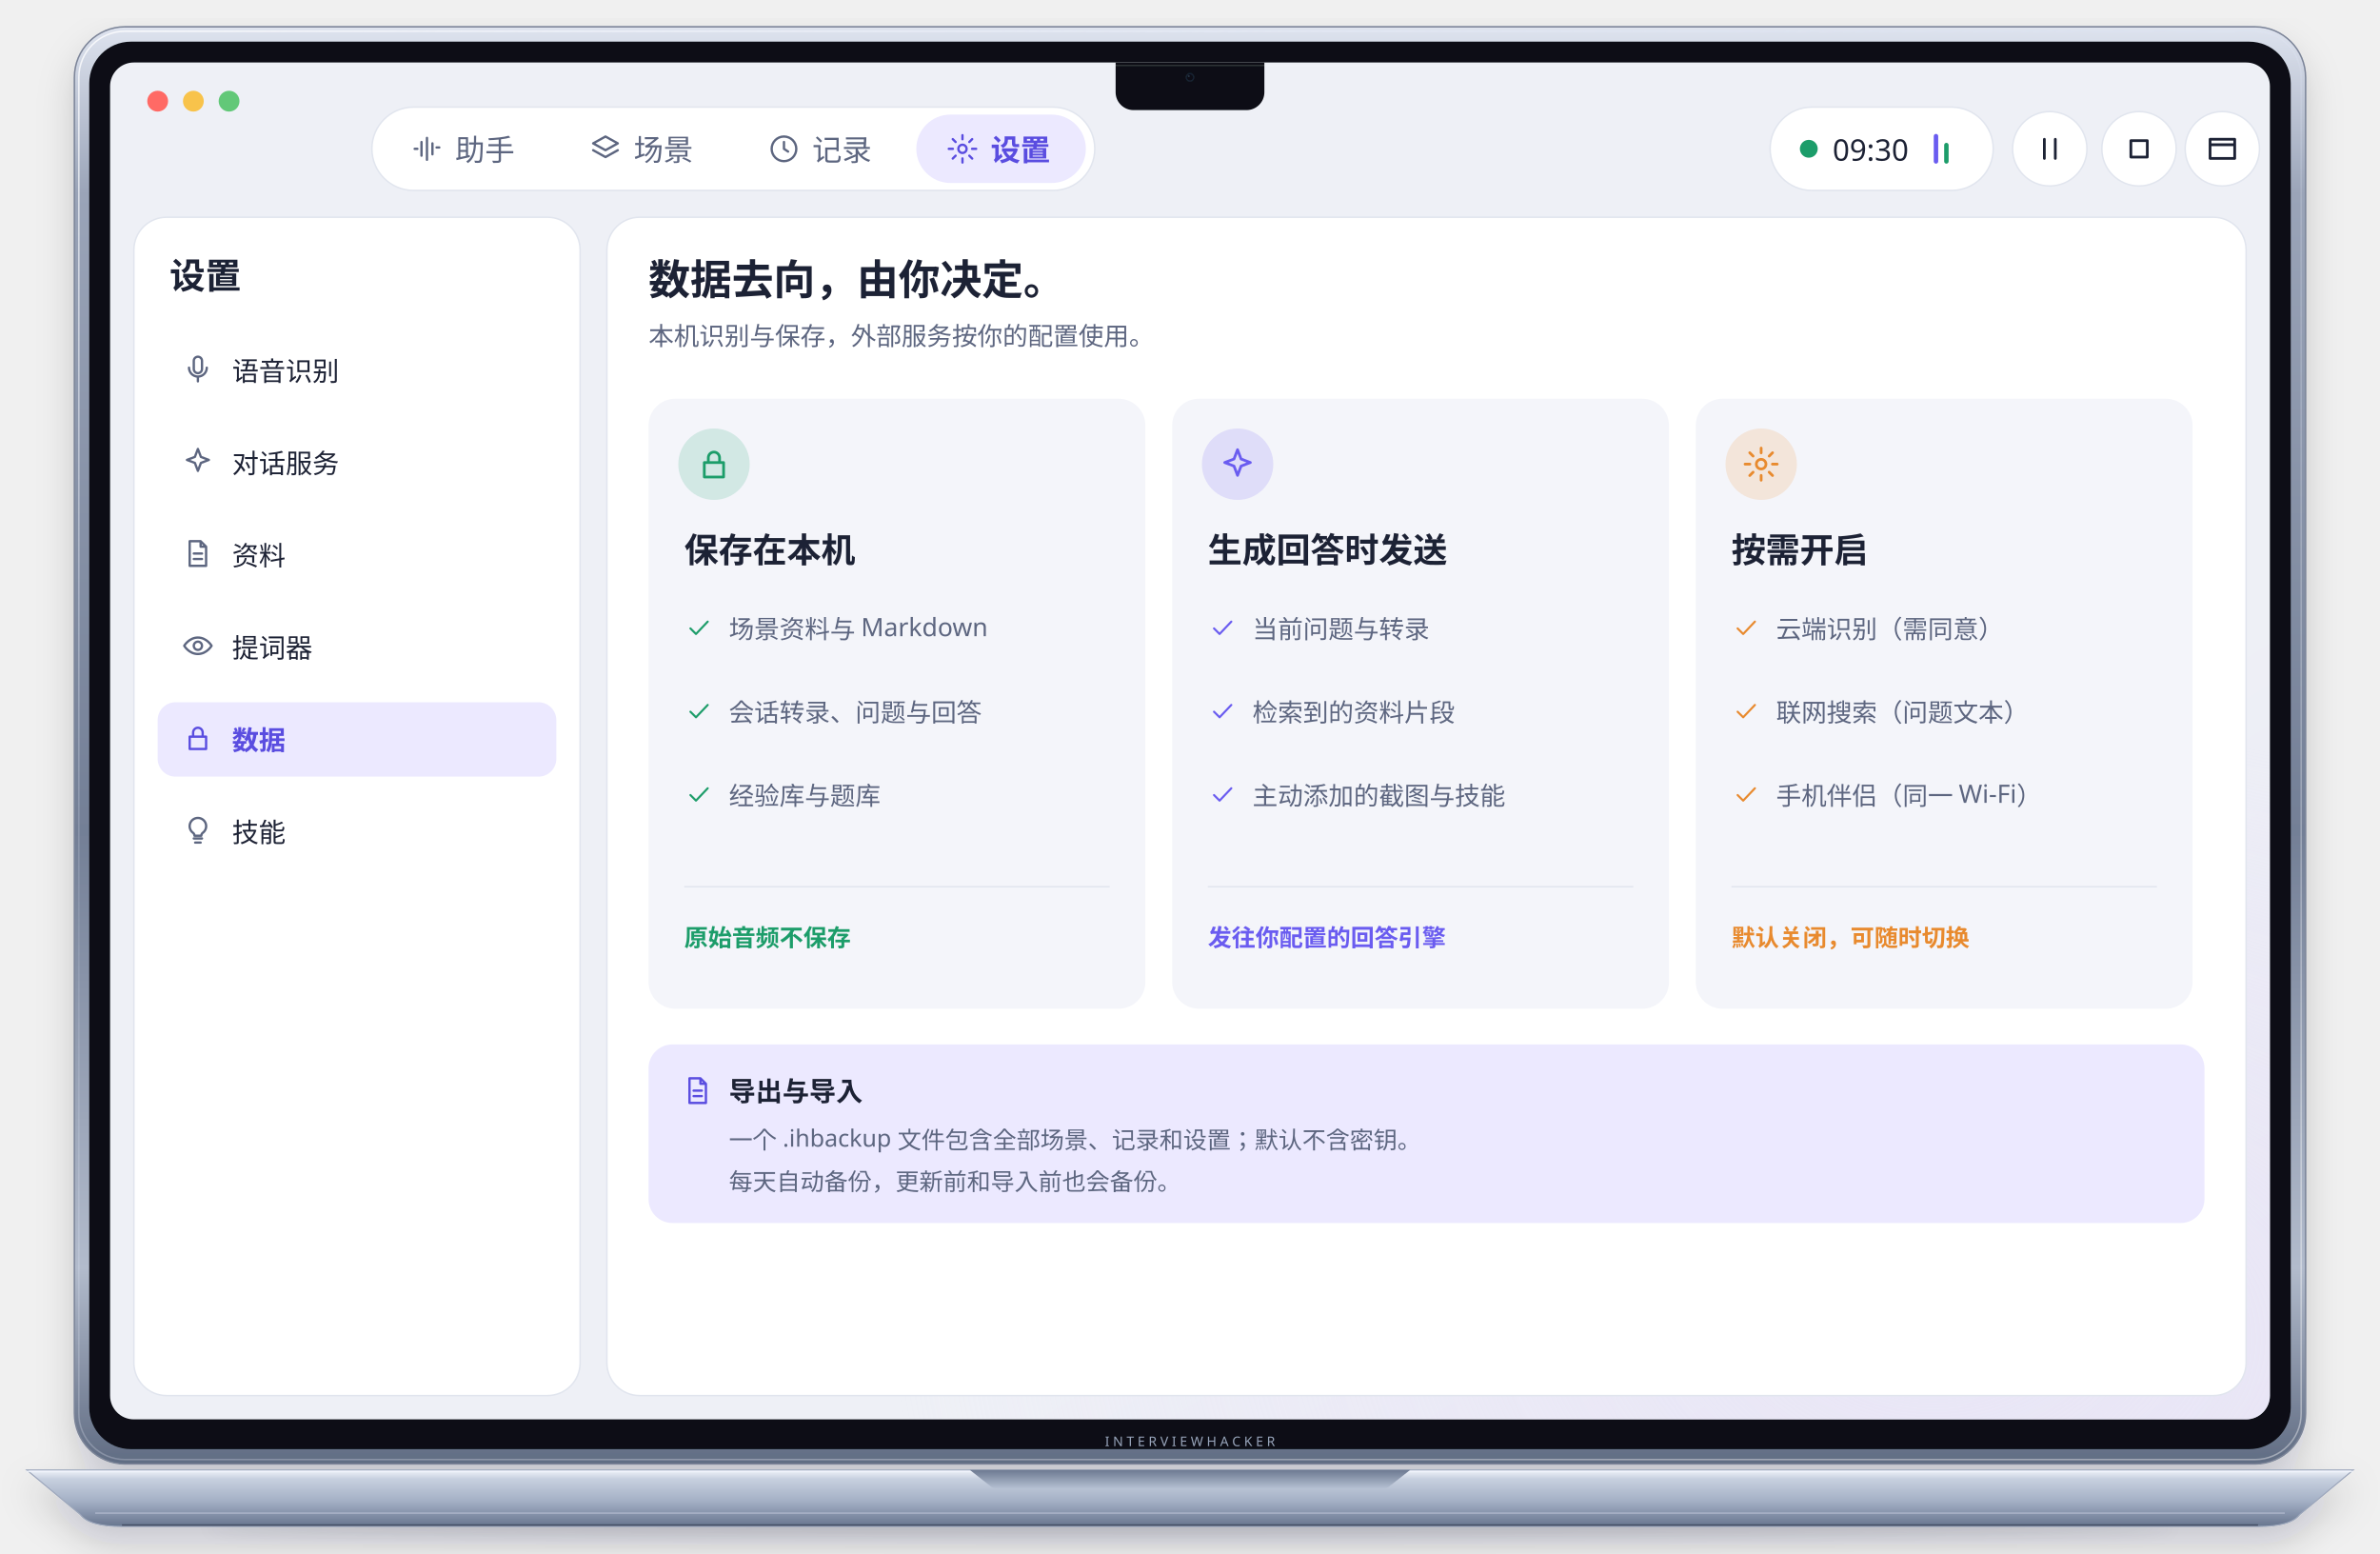
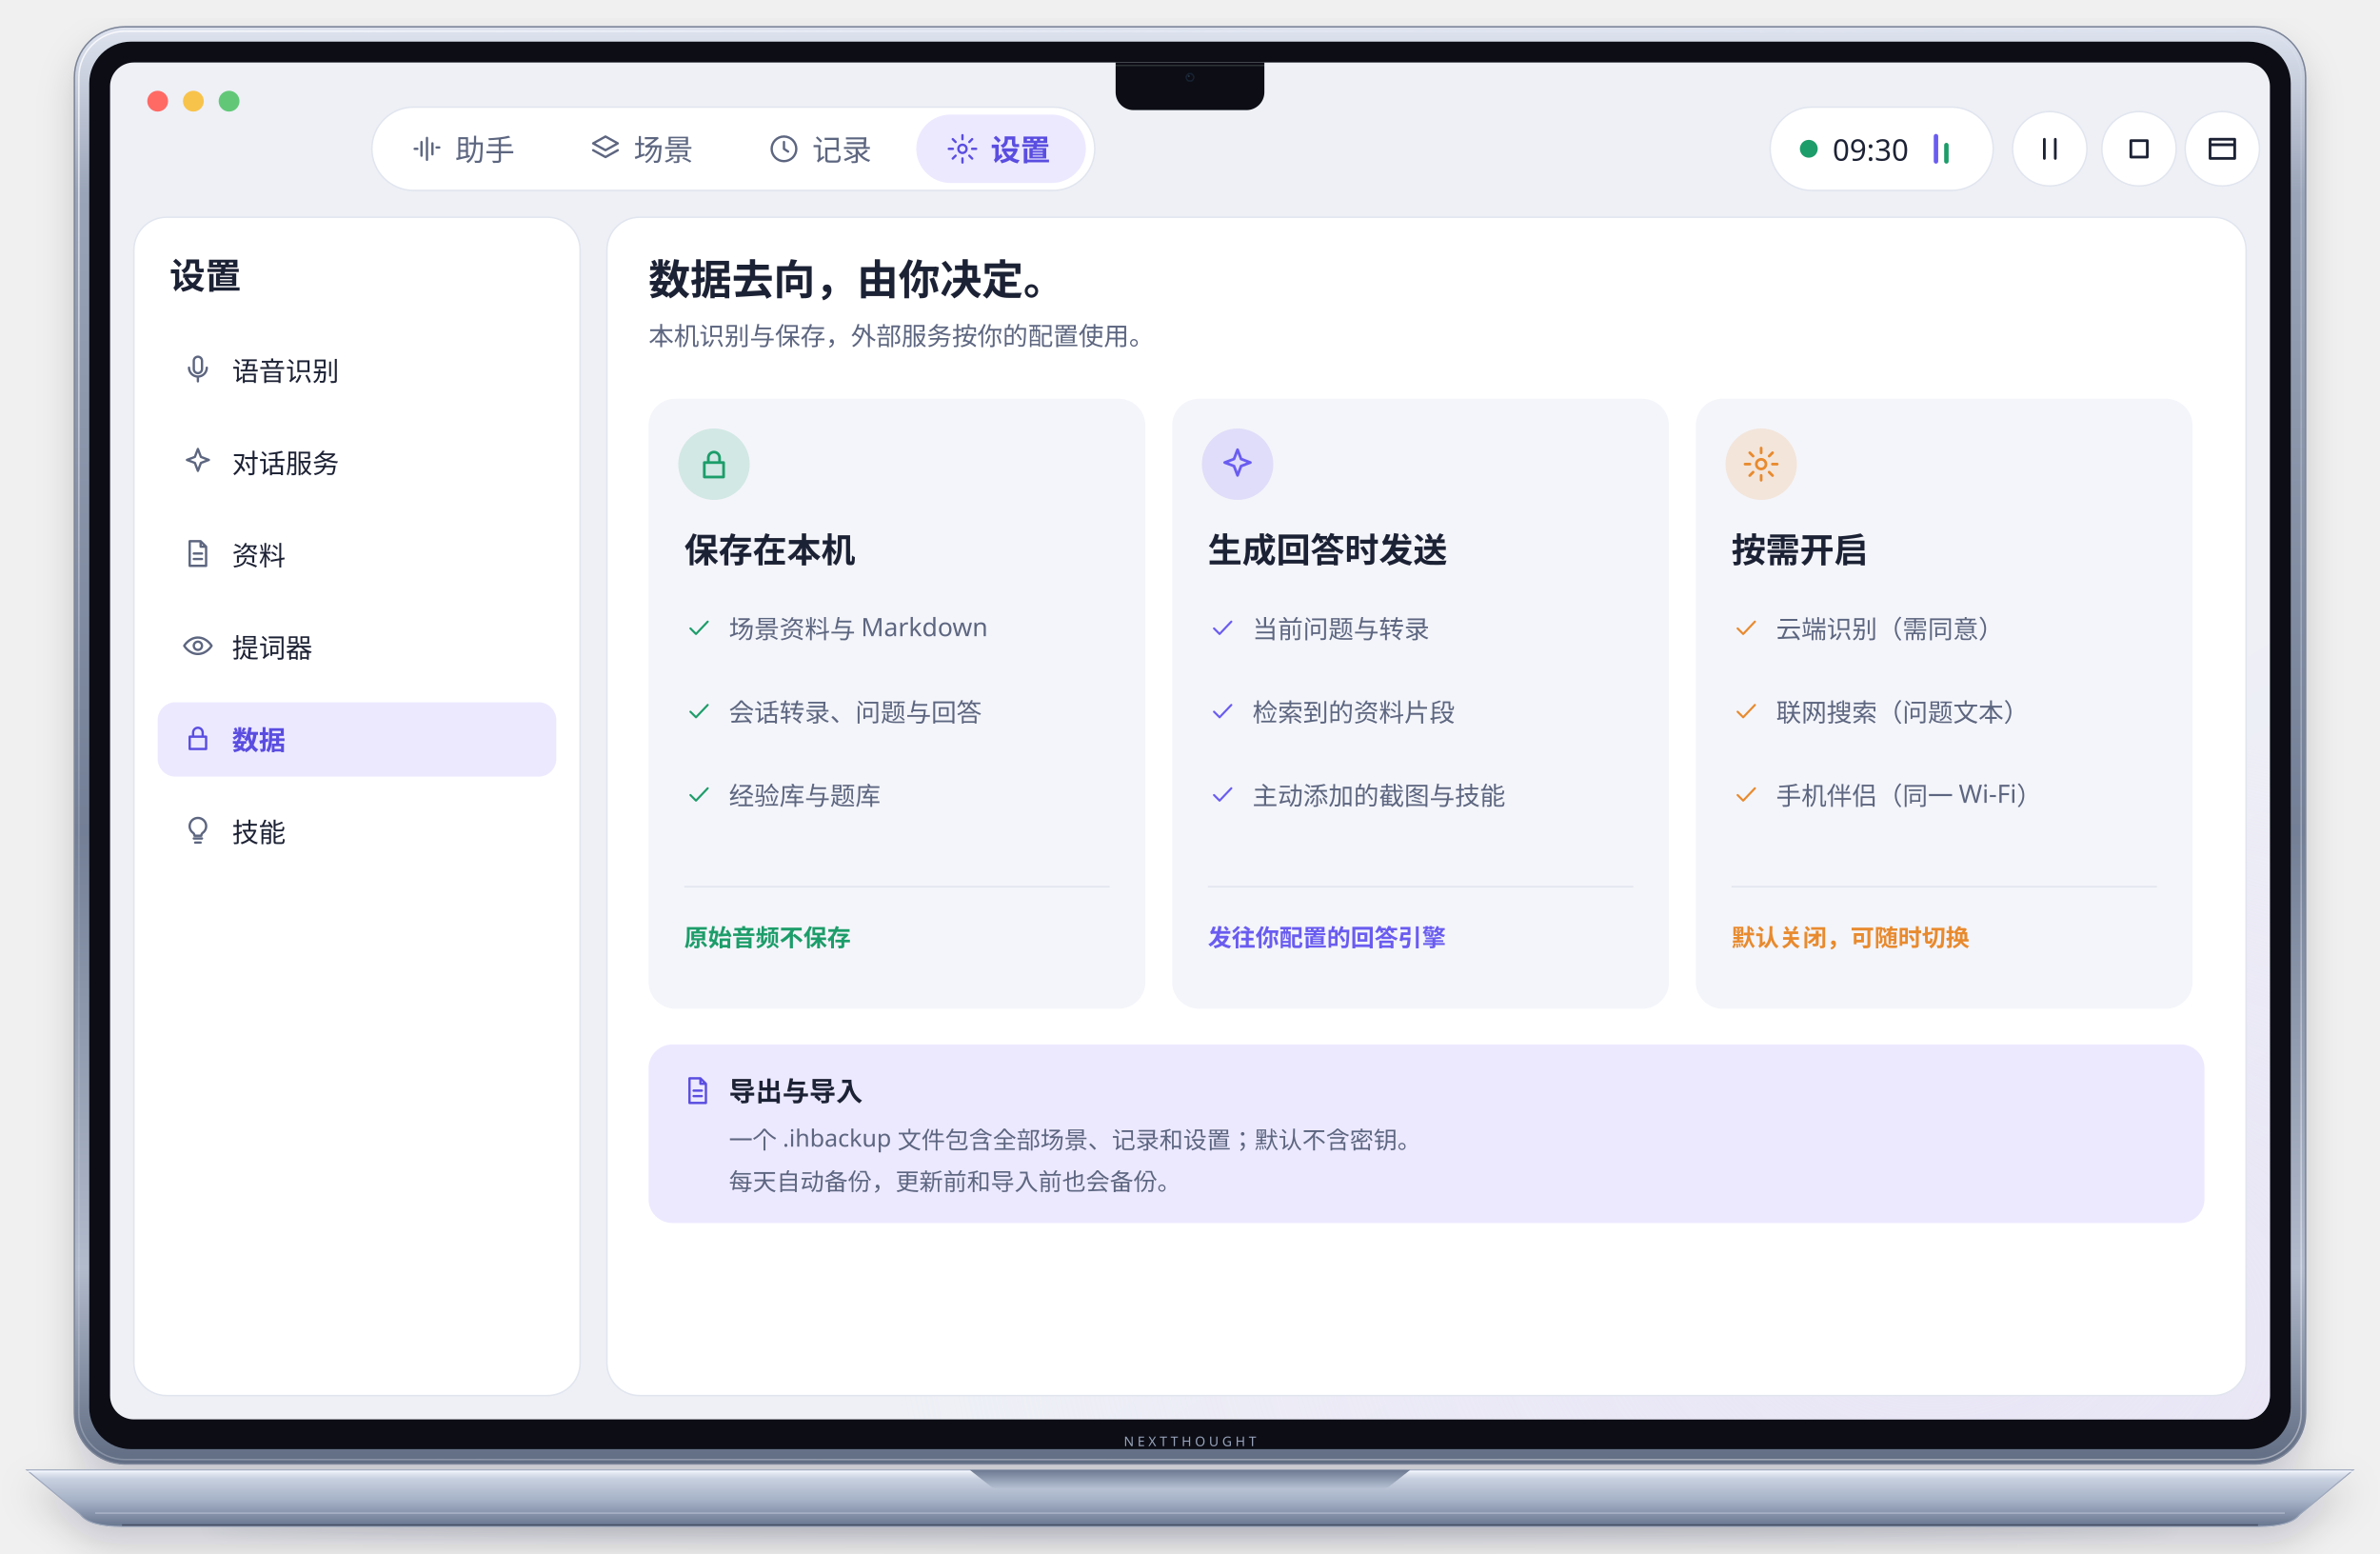
<svg xmlns="http://www.w3.org/2000/svg" width="1600" height="1044" viewBox="0 0 1600 1044" fill="none">
  <defs>
    <linearGradient id="accent" x1="0" y1="0" x2="1" y2="1">
      <stop stop-color="#7265ed" />
      <stop offset="1" stop-color="#9769ee" />
    </linearGradient>
    <linearGradient id="canvas" x1="0" y1="0" x2="1" y2="1">
      <stop stop-color="#eef0f6" />
      <stop offset=".7" stop-color="#eef0f6" />
      <stop offset="1" stop-color="#e9e6f6" />
    </linearGradient>
    <radialGradient id="corner-glow">
      <stop stop-color="#e9e6f6" stop-opacity=".85" />
      <stop offset="1" stop-color="#e9e6f6" stop-opacity="0" />
    </radialGradient>
    <linearGradient id="room" x1="0" y1="0" x2="1" y2="1">
      <stop stop-color="#3a4258" />
      <stop offset="1" stop-color="#1f2434" />
    </linearGradient>
    <linearGradient id="metal" x1="0" y1="0" x2="0" y2="1">
      <stop stop-color="#e1e6f1" />
      <stop offset=".12" stop-color="#9aa4b8" />
      <stop offset=".56" stop-color="#737f96" />
      <stop offset=".86" stop-color="#b2bbcc" />
      <stop offset="1" stop-color="#5d6980" />
    </linearGradient>
    <linearGradient id="rim-light" x1="0" y1="0" x2=".7" y2="1">
      <stop stop-color="#fff" stop-opacity=".8" />
      <stop offset=".42" stop-color="#e0e8fb" stop-opacity=".14" />
      <stop offset="1" stop-color="#fff" stop-opacity=".4" />
    </linearGradient>
    <linearGradient id="base" x1="0" y1="0" x2="0" y2="1">
      <stop stop-color="#f0f3fa" />
      <stop offset=".16" stop-color="#c7d0df" />
      <stop offset=".55" stop-color="#a4b0c5" />
      <stop offset="1" stop-color="#67758f" />
    </linearGradient>
    <linearGradient id="notch" x1="0" y1="0" x2="0" y2="1">
      <stop stop-color="#6c7991" />
      <stop offset="1" stop-color="#b8c3d5" />
    </linearGradient>
    <clipPath id="display">
      <rect x="74" y="42" width="1452" height="912" rx="16" />
    </clipPath>
    <filter id="device-shadow" x="-8%" y="-6%" width="116%" height="126%">
      <feDropShadow dx="0" dy="12" stdDeviation="12" flood-color="#0d1426" flood-opacity=".17" />
    </filter>
    <filter id="contact-shadow" x="-10%" y="-100%" width="120%" height="300%">
      <feGaussianBlur stdDeviation="6" />
    </filter>
    <filter id="card-shadow" x="-20%" y="-20%" width="140%" height="160%">
      <feDropShadow dx="0" dy="18" stdDeviation="20" flood-color="#05070d" flood-opacity=".45" />
    </filter>
    <filter id="phone-shadow" x="-20%" y="-10%" width="140%" height="130%">
      <feDropShadow dx="0" dy="12" stdDeviation="10" flood-color="#0d1426" flood-opacity=".18" />
    </filter>
  </defs>
  <g font-family="'HarmonyOS Sans SC','PingFang SC','Microsoft YaHei',sans-serif" text-rendering="geometricPrecision">
    <ellipse cx="800" cy="1026" rx="660" ry="6" fill="#101626" opacity=".16" filter="url(#contact-shadow)" />
    <g filter="url(#device-shadow)">
      <rect x="50" y="18" width="1500" height="966" rx="34" fill="url(#metal)" stroke="#7b8498" />
      <rect x="53" y="21" width="1494" height="960" rx="31" fill="none" stroke="url(#rim-light)" />
      <rect x="60" y="28" width="1480" height="946" rx="28" fill="#0c0f16" stroke="none" />
      <g clip-path="url(#display)">
        <rect x="74" y="42" width="1452" height="912" rx="16" fill="url(#canvas)" stroke="none" />
        <ellipse cx="1300" cy="900" rx="700" ry="420" fill="url(#corner-glow)" />
        <circle cx="106" cy="68" r="7" fill="#ff6a65" />
        <circle cx="130" cy="68" r="7" fill="#f8c34b" />
        <circle cx="154" cy="68" r="7" fill="#62c878" />
        <rect x="250" y="72" width="486" height="56" rx="28" fill="#ffffff" stroke="#e1e5ee" />
        <g transform="translate(276 89) scale(0.92)" fill="none" stroke="#5d6680" stroke-width="1.7" stroke-linecap="round" stroke-linejoin="round">
          <path d="M3 12h2m3-5v10m4-13v16m4-12v8m3-5h2" />
        </g>
        <text x="306" y="108" font-size="20" font-weight="500" fill="#5d6680">助手</text>
        <g transform="translate(396 89) scale(0.92)" fill="none" stroke="#5d6680" stroke-width="1.7" stroke-linecap="round" stroke-linejoin="round">
          <path d="m12 3 9 5-9 5-9-5zM3 13l9 5 9-5" />
        </g>
        <text x="426" y="108" font-size="20" font-weight="500" fill="#5d6680">场景</text>
        <g transform="translate(516 89) scale(0.92)" fill="none" stroke="#5d6680" stroke-width="1.7" stroke-linecap="round" stroke-linejoin="round">
          <path d="M12 7v5l3 2M21 12a9 9 0 1 1-18 0 9 9 0 0 1 18 0" />
        </g>
        <text x="546" y="108" font-size="20" font-weight="500" fill="#5d6680">记录</text>
        <rect x="616" y="77" width="114" height="46" rx="23" fill="#ece9ff" stroke="none" />
        <g transform="translate(636 89) scale(0.92)" fill="none" stroke="#5a4de0" stroke-width="1.7" stroke-linecap="round" stroke-linejoin="round">
          <path d="M12 9a3 3 0 1 0 0 6 3 3 0 0 0 0-6M12 2v3m0 14v3M2 12h3m14 0h3M4.9 4.9l2.1 2.1m10 10 2.1 2.1M4.9 19.1 7 17M17 7l2.1-2.1" />
        </g>
        <text x="666" y="108" font-size="20" font-weight="600" fill="#5a4de0">设置</text>
        <rect x="1190" y="72" width="150" height="56" rx="28" fill="#ffffff" stroke="#e1e5ee" />
        <circle cx="1216" cy="100" r="6" fill="#1f9d6a" />
        <text x="1232" y="108" font-size="20" font-weight="500" fill="#1f2335">09:30</text>
        <rect x="1300" y="90" width="3" height="20" rx="1.5" fill="#6a5cf0" stroke="none" />
        <rect x="1307" y="96" width="3" height="14" rx="1.5" fill="#1f9d6a" stroke="none" />
        <circle cx="1378" cy="100" r="25" fill="#ffffff" stroke="#e1e5ee" />
        <g transform="translate(1367 89) scale(0.92)" fill="none" stroke="#1f2335" stroke-width="2" stroke-linecap="round" stroke-linejoin="round">
          <path d="M8 5v14M16 5v14" />
        </g>
        <circle cx="1438" cy="100" r="25" fill="#ffffff" stroke="#e1e5ee" />
        <g transform="translate(1427 89) scale(0.92)" fill="none" stroke="#1f2335" stroke-width="2" stroke-linecap="round" stroke-linejoin="round">
          <path d="M6 6h12v12H6z" />
        </g>
        <circle cx="1494" cy="100" r="25" fill="#ffffff" stroke="#e1e5ee" />
        <g transform="translate(1483 89) scale(0.92)" fill="none" stroke="#1f2335" stroke-width="2" stroke-linecap="round" stroke-linejoin="round">
          <path d="M3 5h18v14H3zM3 9h18" />
        </g>
        <rect x="90" y="146" width="300" height="792" rx="22" fill="#ffffff" stroke="#e1e5ee" />
        <text x="114" y="194" font-size="24" font-weight="600" fill="#1f2335">设置</text>
        <rect x="106" y="224" width="268" height="50" rx="12" fill="none" stroke="none" />
        <g transform="translate(122 237) scale(0.92)" fill="none" stroke="#5d6680" stroke-width="1.7" stroke-linecap="round" stroke-linejoin="round">
          <path d="M9 6a3 3 0 0 1 6 0v6a3 3 0 0 1-6 0zM5.5 11a6.5 6.5 0 0 0 13 0M12 17.5V21" />
        </g>
        <text x="156" y="256" font-size="18" font-weight="500" fill="#1f2335">语音识别</text>
        <rect x="106" y="286" width="268" height="50" rx="12" fill="none" stroke="none" />
        <g transform="translate(122 299) scale(0.92)" fill="none" stroke="#5d6680" stroke-width="1.7" stroke-linecap="round" stroke-linejoin="round">
          <path d="m12 3 2.2 5.8L20 11l-5.8 2.2L12 19l-2.2-5.8L4 11l5.8-2.2z" />
        </g>
        <text x="156" y="318" font-size="18" font-weight="500" fill="#1f2335">对话服务</text>
        <rect x="106" y="348" width="268" height="50" rx="12" fill="none" stroke="none" />
        <g transform="translate(122 361) scale(0.92)" fill="none" stroke="#5d6680" stroke-width="1.7" stroke-linecap="round" stroke-linejoin="round">
          <path d="M6 3h8l4 4v14H6zM14 3v4h4M9 12h6M9 16h6" />
        </g>
        <text x="156" y="380" font-size="18" font-weight="500" fill="#1f2335">资料</text>
        <rect x="106" y="410" width="268" height="50" rx="12" fill="none" stroke="none" />
        <g transform="translate(122 423) scale(0.92)" fill="none" stroke="#5d6680" stroke-width="1.7" stroke-linecap="round" stroke-linejoin="round">
          <path d="M2 12s3.5-6 10-6 10 6 10 6-3.5 6-10 6S2 12 2 12zM12 9a3 3 0 1 0 0 6 3 3 0 0 0 0-6" />
        </g>
        <text x="156" y="442" font-size="18" font-weight="500" fill="#1f2335">提词器</text>
        <rect x="106" y="472" width="268" height="50" rx="12" fill="#ece9ff" stroke="none" />
        <g transform="translate(122 485) scale(0.92)" fill="none" stroke="#5a4de0" stroke-width="1.7" stroke-linecap="round" stroke-linejoin="round">
          <path d="M6 11h12v9H6zM8.5 11V8a3.5 3.5 0 0 1 7 0v3" />
        </g>
        <text x="156" y="504" font-size="18" font-weight="600" fill="#5a4de0">数据</text>
        <rect x="106" y="534" width="268" height="50" rx="12" fill="none" stroke="none" />
        <g transform="translate(122 547) scale(0.92)" fill="none" stroke="#5d6680" stroke-width="1.7" stroke-linecap="round" stroke-linejoin="round">
          <path d="M9 18h6M10 21h4M12 3a6 6 0 0 0-3.5 10.9c.6.5 1 1.2 1 2.1h5c0-.9.4-1.6 1-2.1A6 6 0 0 0 12 3" />
        </g>
        <text x="156" y="566" font-size="18" font-weight="500" fill="#1f2335">技能</text>
        <rect x="408" y="146" width="1102" height="792" rx="22" fill="#ffffff" stroke="#e1e5ee" />
        <text x="436" y="198" font-size="28" font-weight="600" fill="#1f2335">数据去向，由你决定。</text>
        <text x="436" y="232" font-size="17" font-weight="400" fill="#5d6680">本机识别与保存，外部服务按你的配置使用。</text>
        <rect x="436" y="268" width="334" height="410" rx="18" fill="#f4f5fa" stroke="none" />
        <circle cx="480" cy="312" r="24" fill="#1f9d6a" fill-opacity=".16" />
        <g transform="translate(467 299) scale(1.08)" fill="none" stroke="#1f9d6a" stroke-width="1.7" stroke-linecap="round" stroke-linejoin="round">
          <path d="M6 11h12v9H6zM8.5 11V8a3.5 3.5 0 0 1 7 0v3" />
        </g>
        <text x="460" y="378" font-size="23" font-weight="600" fill="#1f2335">保存在本机</text>
        <g transform="translate(460 412) scale(0.83)" fill="none" stroke="#1f9d6a" stroke-width="1.7" stroke-linecap="round" stroke-linejoin="round">
          <path d="m5 12.5 4.5 4.5L19 7" />
        </g>
        <text x="490" y="429" font-size="17" font-weight="400" fill="#5d6680">场景资料与 Markdown</text>
        <g transform="translate(460 468) scale(0.83)" fill="none" stroke="#1f9d6a" stroke-width="1.7" stroke-linecap="round" stroke-linejoin="round">
          <path d="m5 12.5 4.5 4.5L19 7" />
        </g>
        <text x="490" y="485" font-size="17" font-weight="400" fill="#5d6680">会话转录、问题与回答</text>
        <g transform="translate(460 524) scale(0.83)" fill="none" stroke="#1f9d6a" stroke-width="1.7" stroke-linecap="round" stroke-linejoin="round">
          <path d="m5 12.5 4.5 4.5L19 7" />
        </g>
        <text x="490" y="541" font-size="17" font-weight="400" fill="#5d6680">经验库与题库</text>
        <path d="M460 596L746 596" stroke="#e1e5ee" />
        <text x="460" y="636" font-size="16" font-weight="600" fill="#1f9d6a">原始音频不保存</text>
        <rect x="788" y="268" width="334" height="410" rx="18" fill="#f4f5fa" stroke="none" />
        <circle cx="832" cy="312" r="24" fill="#6a5cf0" fill-opacity=".16" />
        <g transform="translate(819 299) scale(1.08)" fill="none" stroke="#6a5cf0" stroke-width="1.7" stroke-linecap="round" stroke-linejoin="round">
          <path d="m12 3 2.2 5.8L20 11l-5.8 2.2L12 19l-2.2-5.8L4 11l5.8-2.2z" />
        </g>
        <text x="812" y="378" font-size="23" font-weight="600" fill="#1f2335">生成回答时发送</text>
        <g transform="translate(812 412) scale(0.83)" fill="none" stroke="#6a5cf0" stroke-width="1.7" stroke-linecap="round" stroke-linejoin="round">
          <path d="m5 12.5 4.5 4.5L19 7" />
        </g>
        <text x="842" y="429" font-size="17" font-weight="400" fill="#5d6680">当前问题与转录</text>
        <g transform="translate(812 468) scale(0.83)" fill="none" stroke="#6a5cf0" stroke-width="1.7" stroke-linecap="round" stroke-linejoin="round">
          <path d="m5 12.5 4.5 4.5L19 7" />
        </g>
        <text x="842" y="485" font-size="17" font-weight="400" fill="#5d6680">检索到的资料片段</text>
        <g transform="translate(812 524) scale(0.83)" fill="none" stroke="#6a5cf0" stroke-width="1.7" stroke-linecap="round" stroke-linejoin="round">
          <path d="m5 12.5 4.5 4.5L19 7" />
        </g>
        <text x="842" y="541" font-size="17" font-weight="400" fill="#5d6680">主动添加的截图与技能</text>
        <path d="M812 596L1098 596" stroke="#e1e5ee" />
        <text x="812" y="636" font-size="16" font-weight="600" fill="#6a5cf0">发往你配置的回答引擎</text>
        <rect x="1140" y="268" width="334" height="410" rx="18" fill="#f4f5fa" stroke="none" />
        <circle cx="1184" cy="312" r="24" fill="#e88a2e" fill-opacity=".16" />
        <g transform="translate(1171 299) scale(1.08)" fill="none" stroke="#e88a2e" stroke-width="1.7" stroke-linecap="round" stroke-linejoin="round">
          <path d="M12 9a3 3 0 1 0 0 6 3 3 0 0 0 0-6M12 2v3m0 14v3M2 12h3m14 0h3M4.9 4.9l2.1 2.1m10 10 2.1 2.1M4.9 19.1 7 17M17 7l2.1-2.1" />
        </g>
        <text x="1164" y="378" font-size="23" font-weight="600" fill="#1f2335">按需开启</text>
        <g transform="translate(1164 412) scale(0.83)" fill="none" stroke="#e88a2e" stroke-width="1.7" stroke-linecap="round" stroke-linejoin="round">
          <path d="m5 12.5 4.5 4.5L19 7" />
        </g>
        <text x="1194" y="429" font-size="17" font-weight="400" fill="#5d6680">云端识别（需同意）</text>
        <g transform="translate(1164 468) scale(0.83)" fill="none" stroke="#e88a2e" stroke-width="1.7" stroke-linecap="round" stroke-linejoin="round">
          <path d="m5 12.5 4.5 4.5L19 7" />
        </g>
        <text x="1194" y="485" font-size="17" font-weight="400" fill="#5d6680">联网搜索（问题文本）</text>
        <g transform="translate(1164 524) scale(0.83)" fill="none" stroke="#e88a2e" stroke-width="1.7" stroke-linecap="round" stroke-linejoin="round">
          <path d="m5 12.5 4.5 4.5L19 7" />
        </g>
        <text x="1194" y="541" font-size="17" font-weight="400" fill="#5d6680">手机伴侣（同一 Wi-Fi）</text>
        <path d="M1164 596L1450 596" stroke="#e1e5ee" />
        <text x="1164" y="636" font-size="16" font-weight="600" fill="#e88a2e">默认关闭，可随时切换</text>
        <rect x="436" y="702" width="1046" height="120" rx="16" fill="#ece9ff" stroke="none" />
        <g transform="translate(458 722) scale(0.92)" fill="none" stroke="#5a4de0" stroke-width="1.7" stroke-linecap="round" stroke-linejoin="round">
          <path d="M6 3h8l4 4v14H6zM14 3v4h4M9 12h6M9 16h6" />
        </g>
        <text x="490" y="740" font-size="18" font-weight="600" fill="#1f2335">导出与导入</text>
        <text x="490" y="772" font-size="16" font-weight="400" fill="#5d6680">一个 .ihbackup 文件包含全部场景、记录和设置；默认不含密钥。</text>
        <text x="490" y="800" font-size="16" font-weight="400" fill="#5d6680">每天自动备份，更新前和导入前也会备份。</text>
        <path d="M750 42H850V62C850 68.627 844.627 74 838 74H762C755.373 74 750 68.627 750 62V42Z" fill="#0c0f16" />
        <circle cx="800" cy="52" r="2.5" fill="#090d15" stroke="#182131" stroke-width="1" />
        <circle cx="799.2" cy="51.2" r=".7" fill="#354156" opacity=".7" />
      </g>
      <path d="M88 44H1511" stroke="#fff" stroke-opacity=".14" />
-       <text x="800" y="972" font-size="9" font-weight="500" fill="#98a3ba" text-anchor="middle">I N T E R V I E W H A C K E R</text>
+       <text x="800" y="972" font-size="9" font-weight="500" fill="#98a3ba" text-anchor="middle">N E X T T H O U G H T</text>
      <path d="M18 988H1582L1546 1018Q1540 1026 1518 1026H82Q60 1026 54 1018Z" fill="url(#base)" stroke="#9ca6bb" stroke-width=".8" />
      <path d="M18 989H1582" stroke="#f4f6fd" stroke-opacity=".8" />
      <path d="M652 988H948L934 999Q932 1001 926 1001H674Q668 1001 666 999Z" fill="url(#notch)" />
      <path d="M64 1017H1536" stroke="#f0f3fc" stroke-opacity=".34" />
      <path d="M82 1025H1518" stroke="#3a4356" stroke-opacity=".74" />
    </g>
  </g>
</svg>
